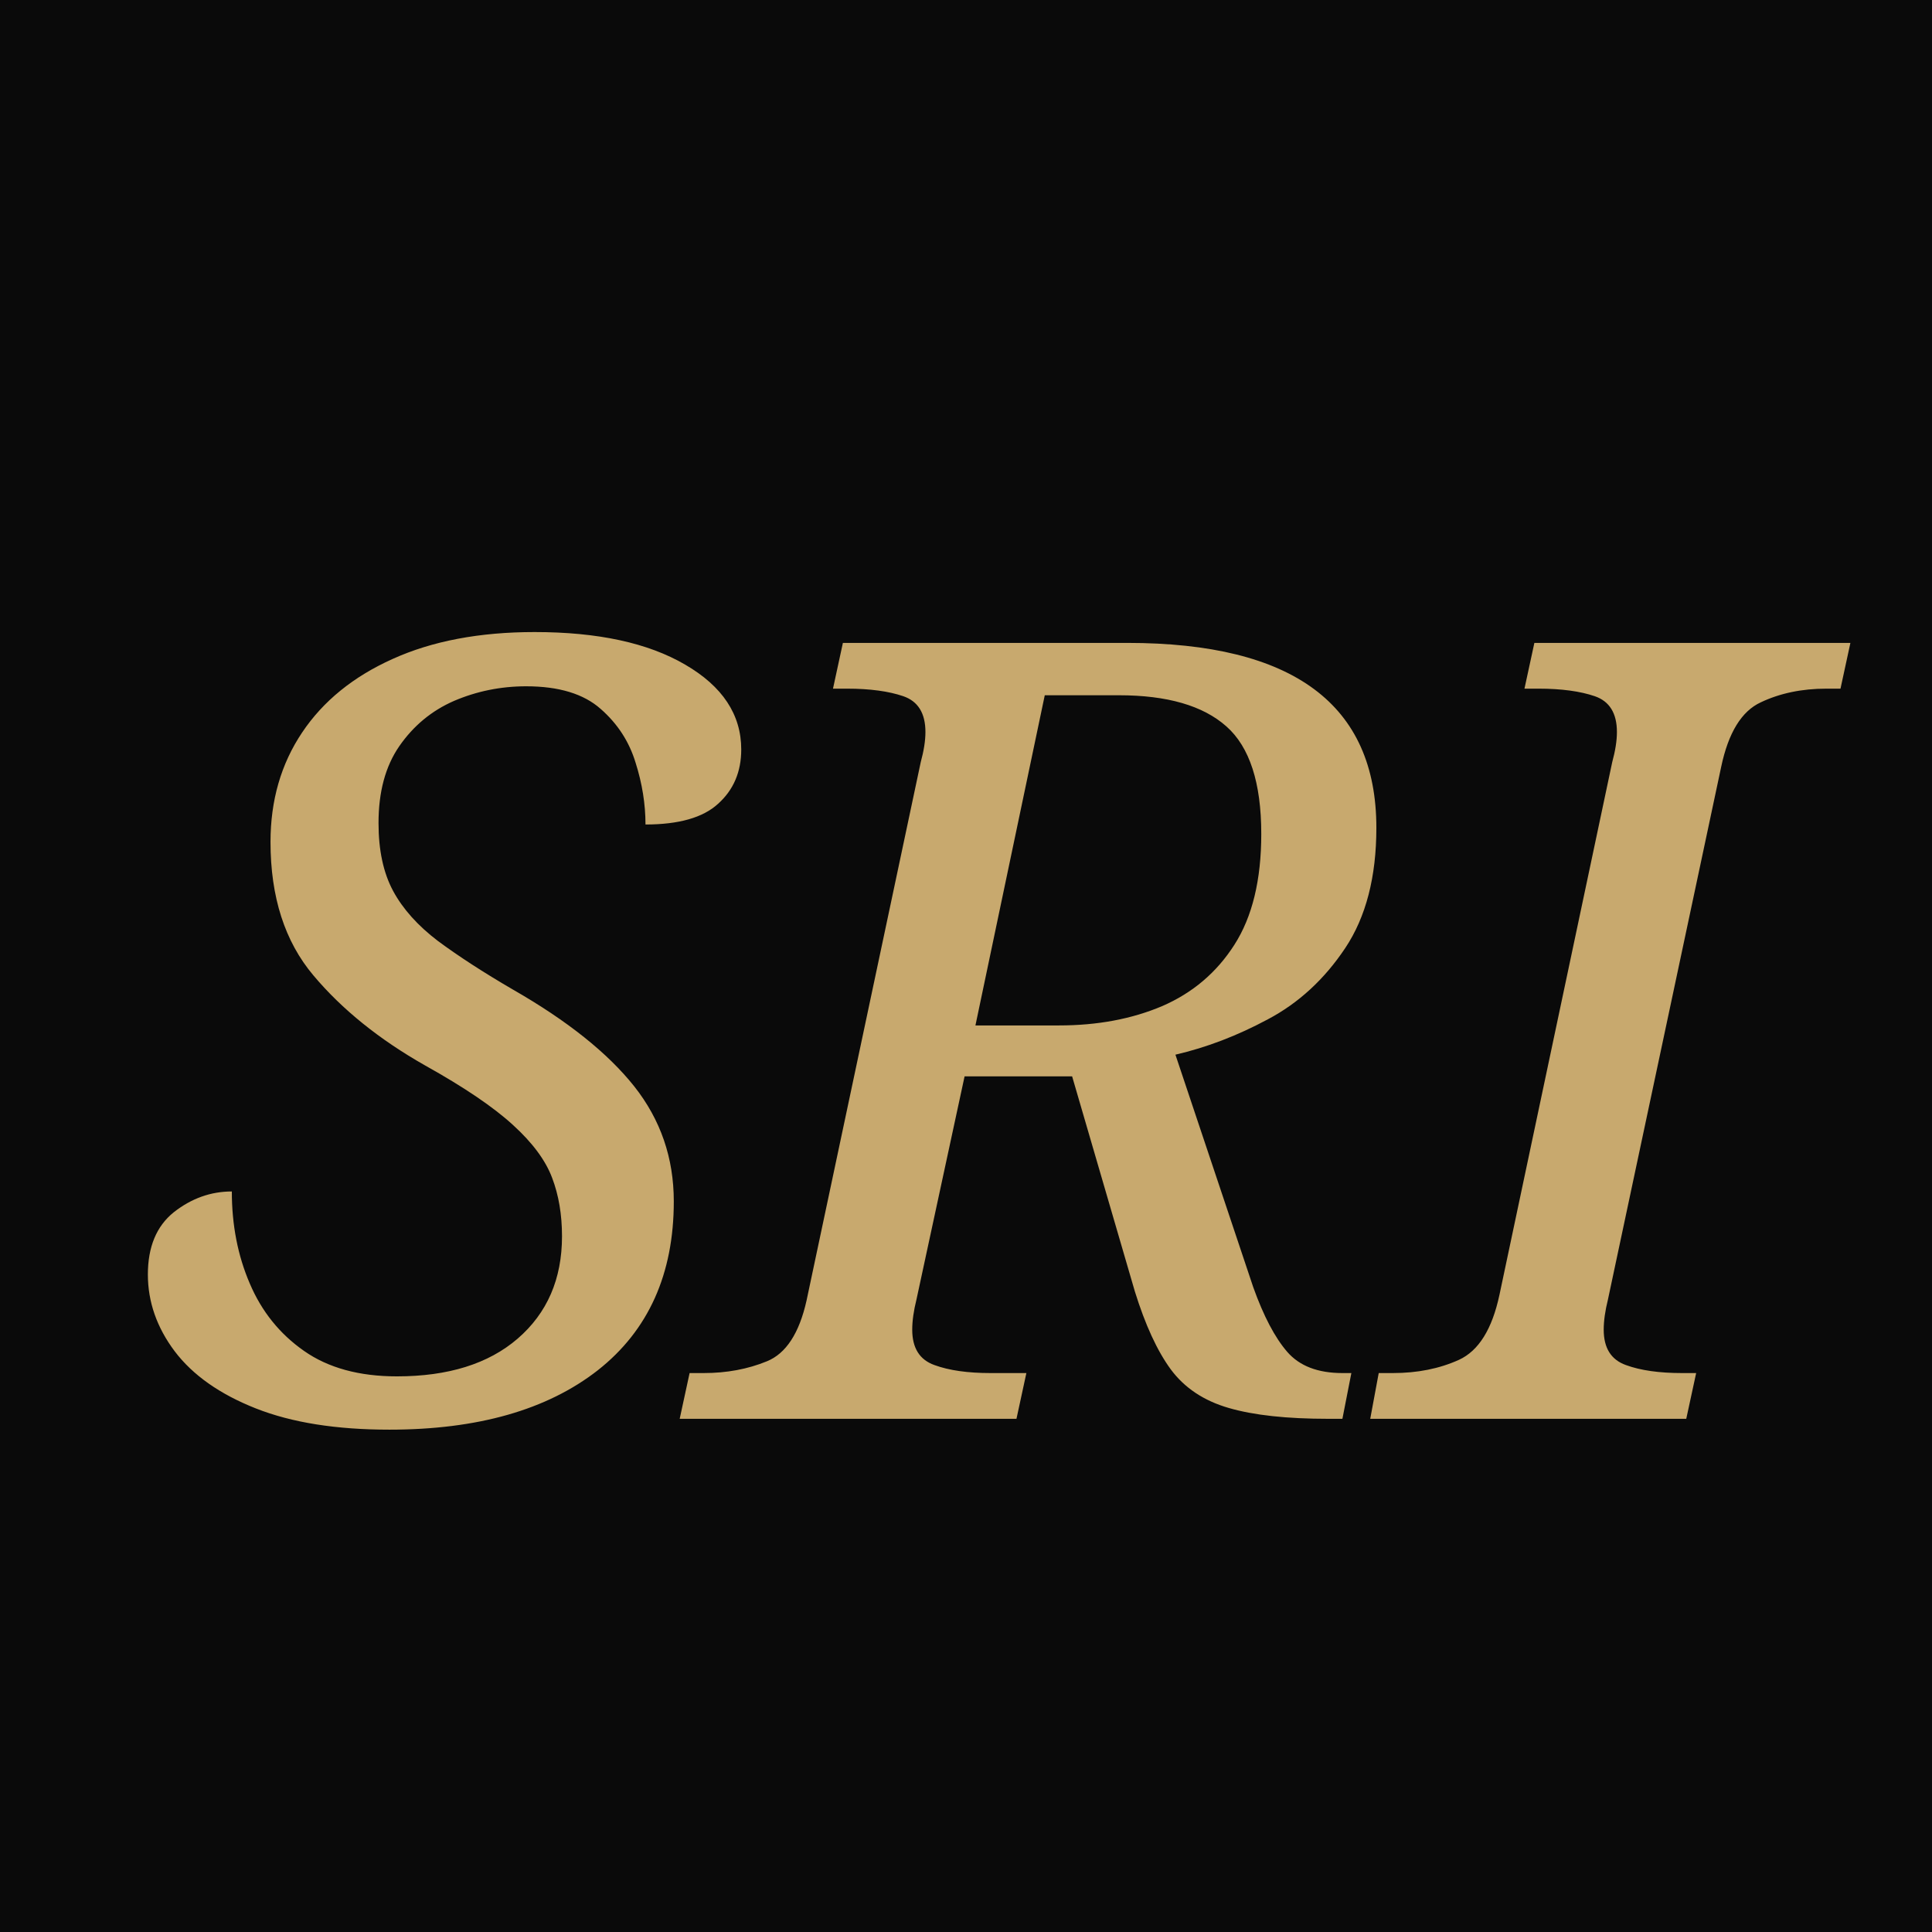
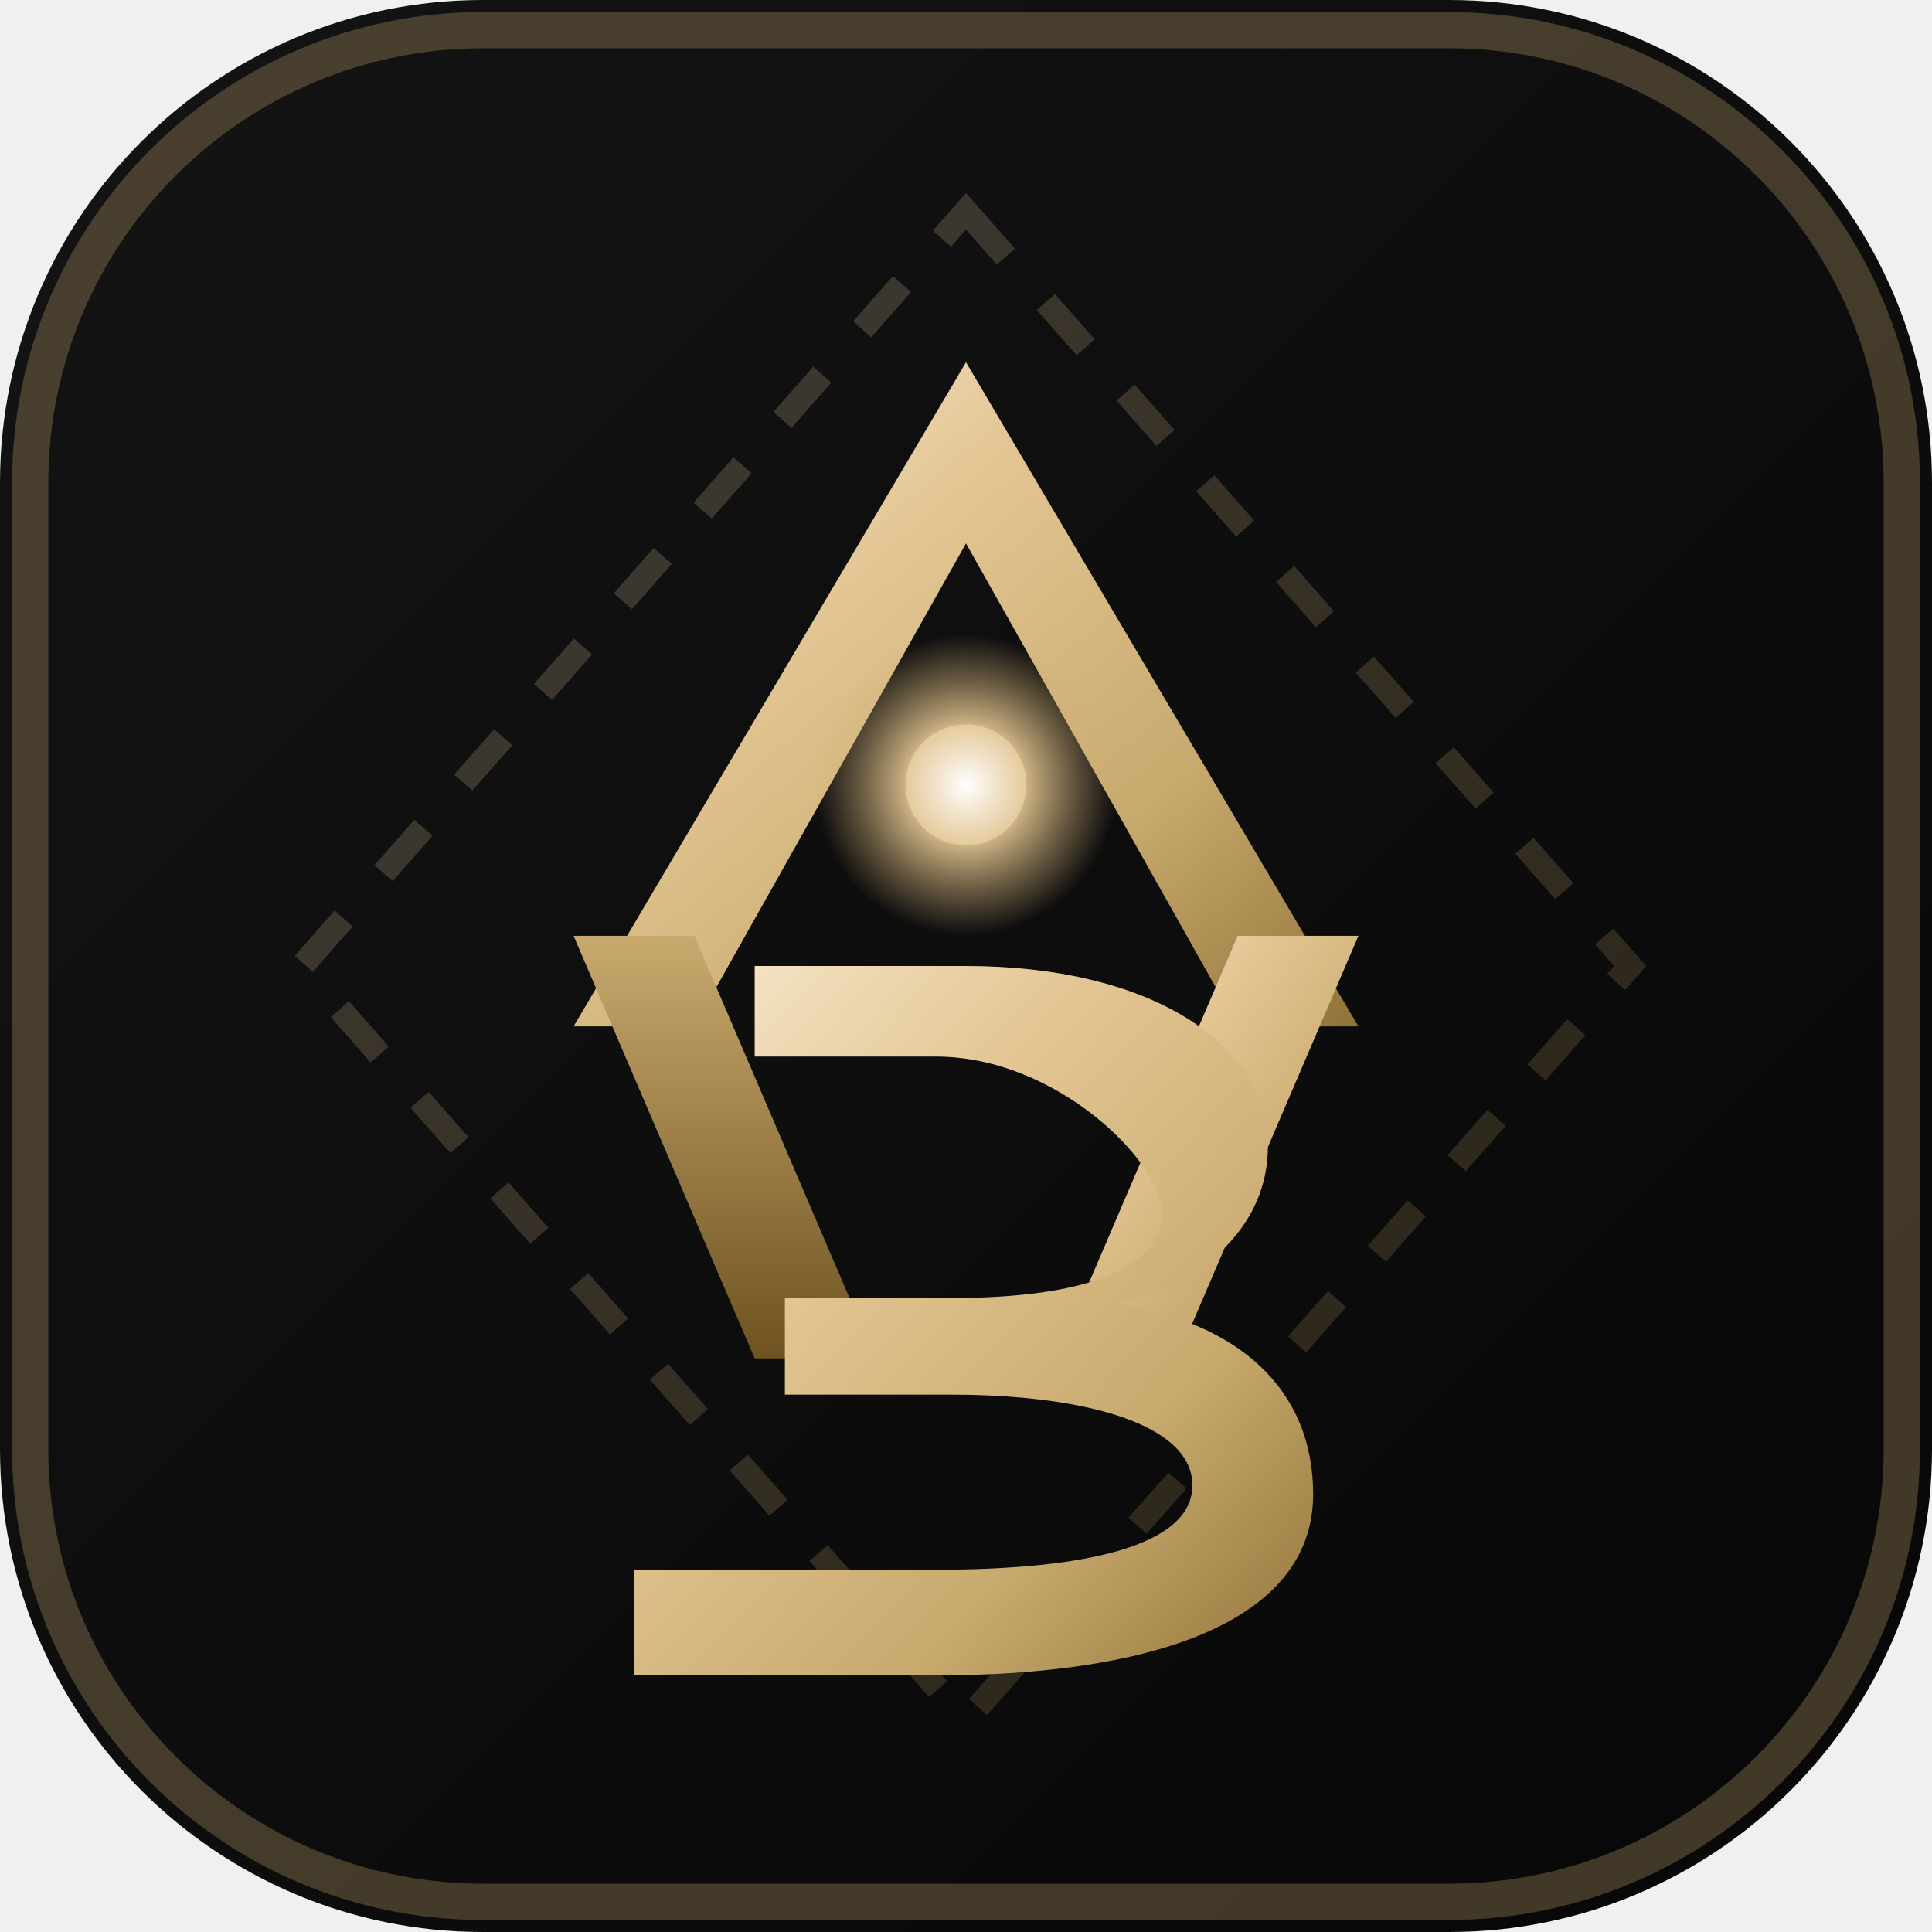
<svg xmlns="http://www.w3.org/2000/svg" viewBox="0 0 64 64" width="64" height="64">
-   <rect width="64" height="64" fill="#0a0a0a" />
-   <text x="32" y="47" font-family="Georgia, serif" font-style="italic" font-size="36" font-weight="400" fill="#c8a96e" text-anchor="middle" letter-spacing="-1">SRI</text>
+   <defs>
+     <linearGradient id="bgGrad" x1="0%" y1="0%" x2="100%" y2="100%">
+       <stop offset="0%" stop-color="#141414" />
+       <stop offset="100%" stop-color="#070707" />
+     </linearGradient>
+     <linearGradient id="favGold" x1="0%" y1="0%" x2="100%" y2="100%">
+       <stop offset="0%" stop-color="#faebd2" />
+       <stop offset="35%" stop-color="#e2c592" />
+       <stop offset="70%" stop-color="#c8a96e" />
+       <stop offset="100%" stop-color="#917238" />
+     </linearGradient>
+     <linearGradient id="favGoldDark" x1="0%" y1="0%" x2="0%" y2="100%">
+       <stop offset="0%" stop-color="#c8a96e" />
+       <stop offset="100%" stop-color="#6e5320" />
+     </linearGradient>
+     <radialGradient id="favSpark" cx="50%" cy="50%" r="50%">
+       <stop offset="0%" stop-color="#ffffff" stop-opacity="1" />
+       <stop offset="40%" stop-color="#e2c592" stop-opacity="0.9" />
+       <stop offset="100%" stop-color="#c8a96e" stop-opacity="0" />
+     </radialGradient>
+   </defs>
+   <rect width="64" height="64" rx="16" fill="url(#bgGrad)" />
+   <rect x="1" y="1" width="62" height="62" rx="15" fill="none" stroke="#c8a96e" stroke-opacity="0.3" stroke-width="1.2" />
+   <path d="M32 7 L54 32 L32 57 L10 32 Z" fill="none" stroke="url(#favGold)" stroke-width="0.8" stroke-opacity="0.2" stroke-dasharray="2 2" />
+   <path d="M32 12 L45 34 L41 34 L32 18 L23 34 L19 34 Z" fill="url(#favGold)" />
+   <path d="M19 31 L25 45 L29 45 L23 31 Z" fill="url(#favGoldDark)" />
+   <path d="M45 31 L39 45 L35 45 L41 31 Z" fill="url(#favGold)" />
+   <path d="M32 32 C38 32 42 34.5 42 38 C42 40.5 40 42.5 37 43.2 C41 43.8 43.5 46 43.5 49.5 C43.5 53.8 38 55.5 31 55.5 L21 55.5 L21 52 L31 52 C36 52 39.5 51.2 39.5 49.2 C39.5 47.2 36 46.2 31.5 46.2 L26 46.2 L26 43 L31.5 43 C36 43 38.5 42 38.5 40.2 C38.5 38.5 35 35 31 35 L25 35 L25 32 Z" fill="url(#favGold)" />
+   <circle cx="32" cy="26" r="2" fill="#ffffff" />
+   <circle cx="32" cy="26" r="5" fill="url(#favSpark)" />
</svg>
